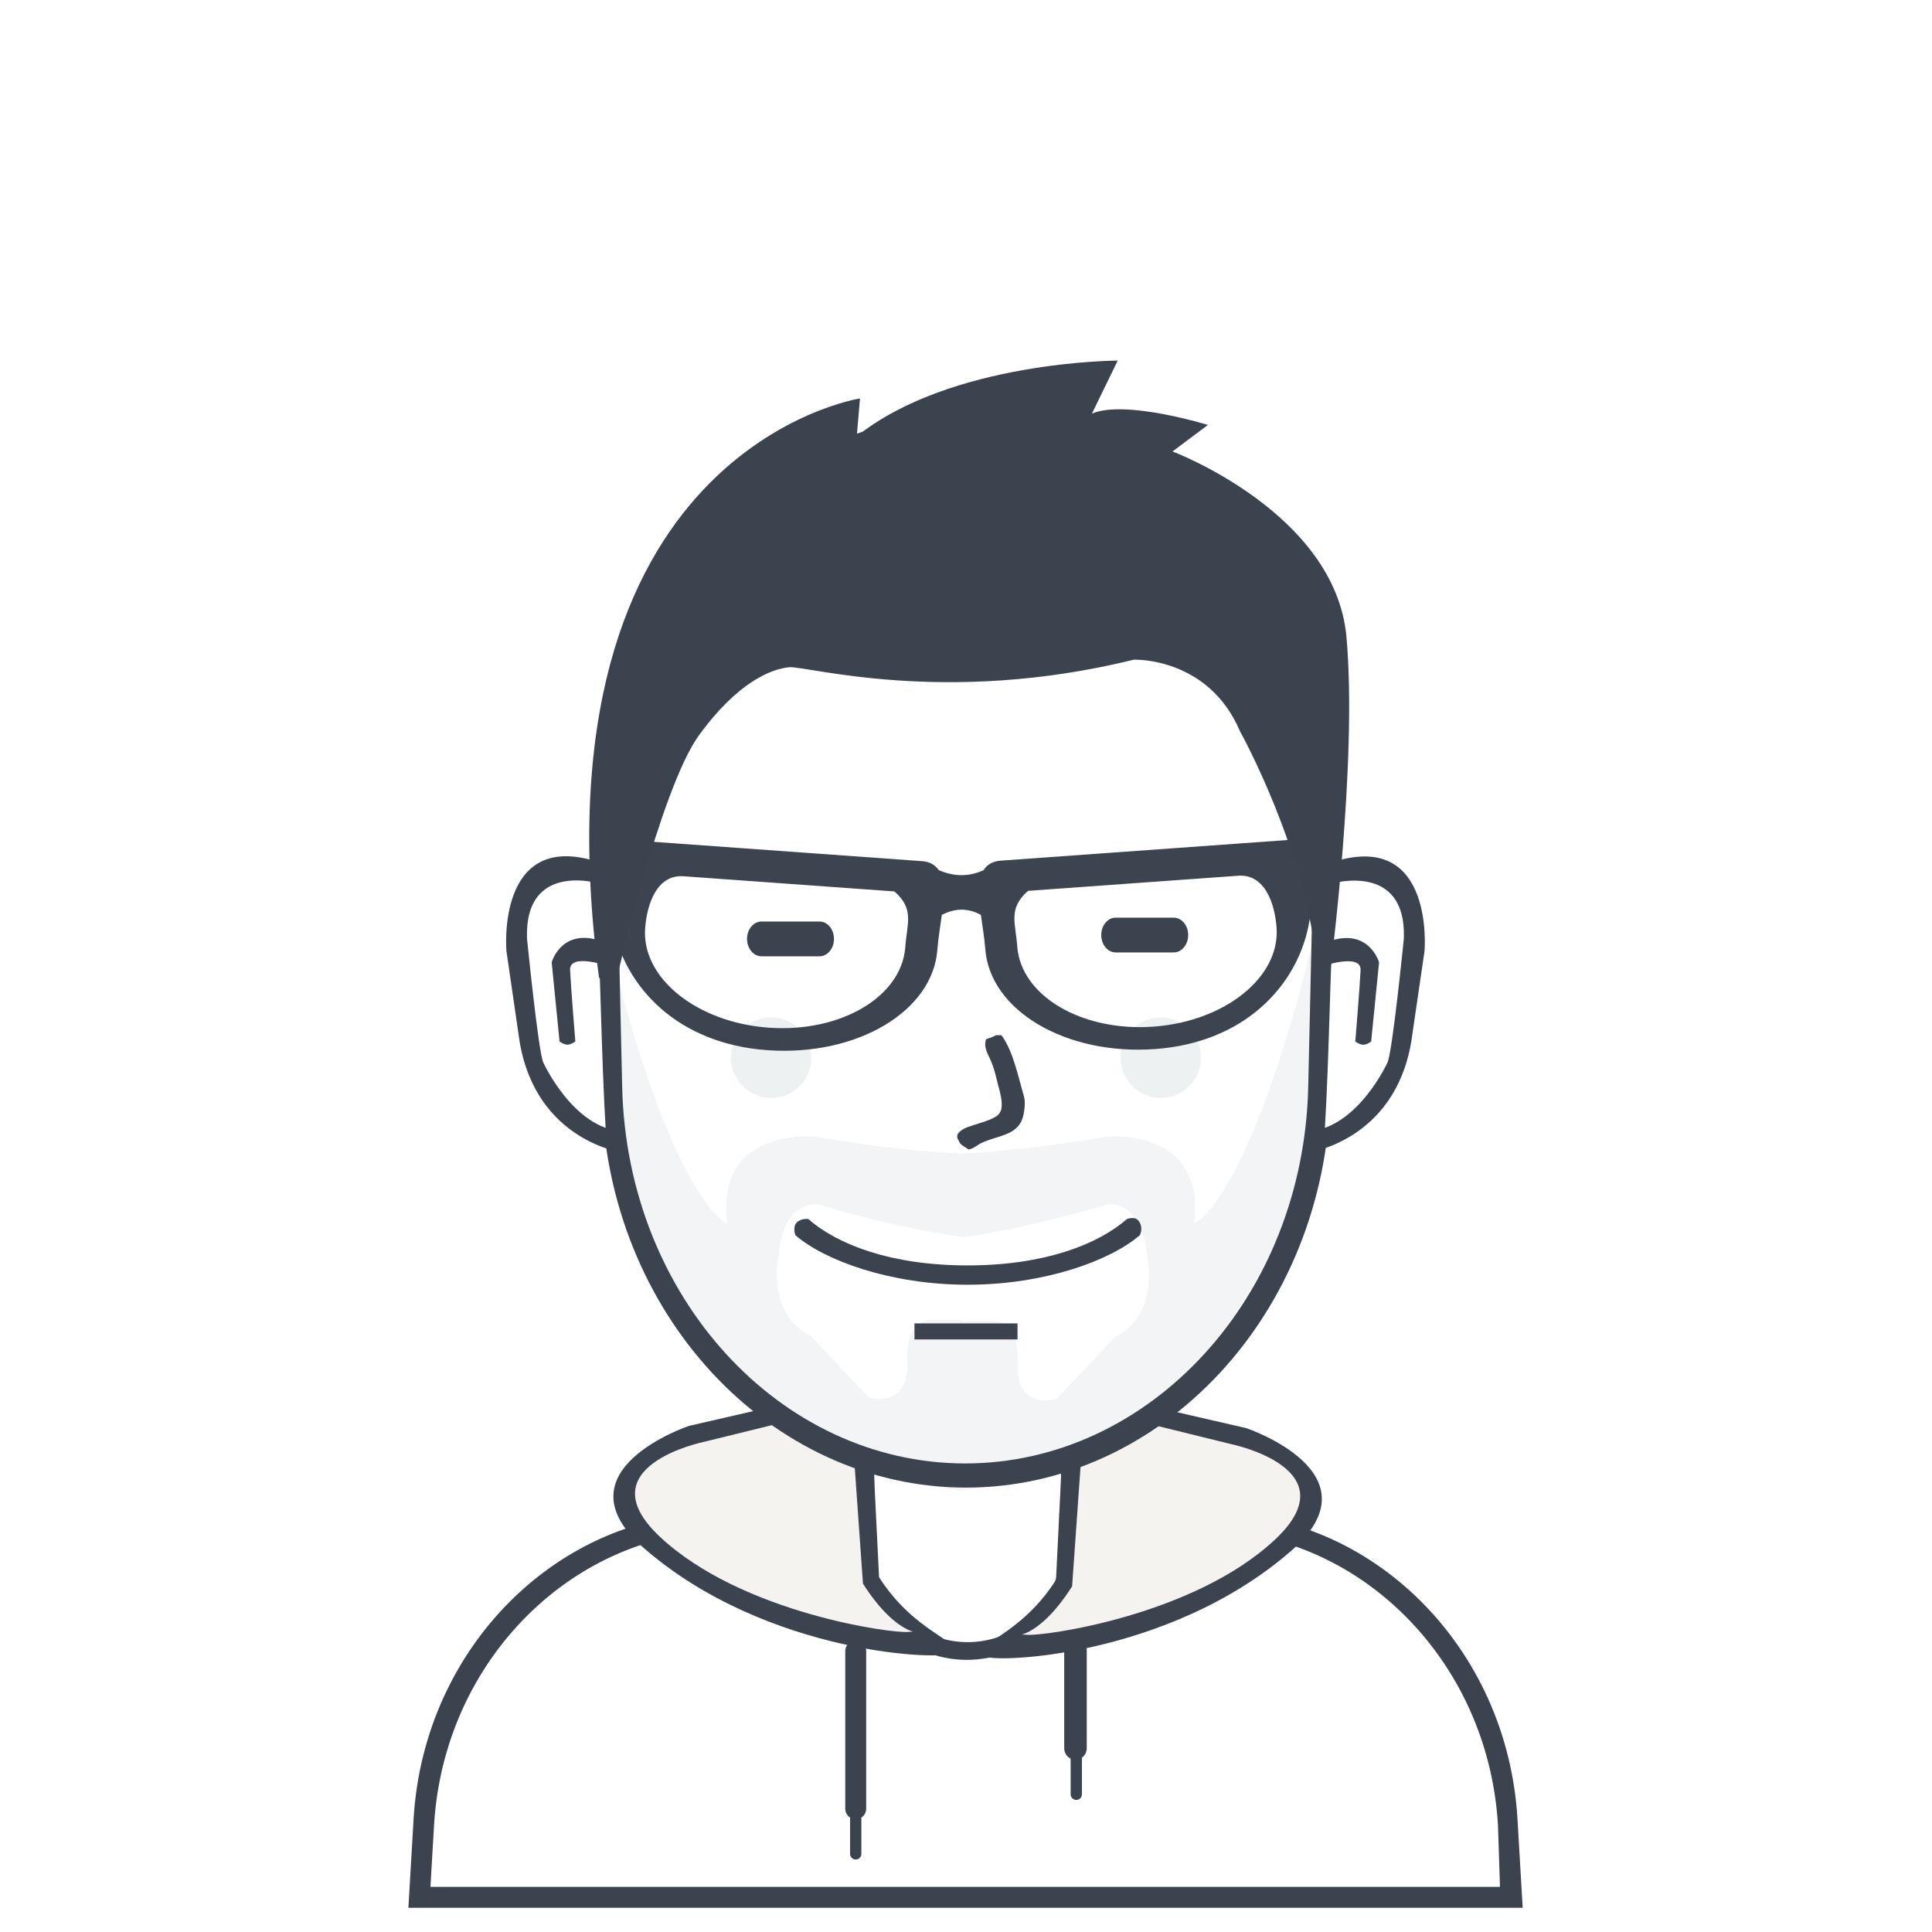
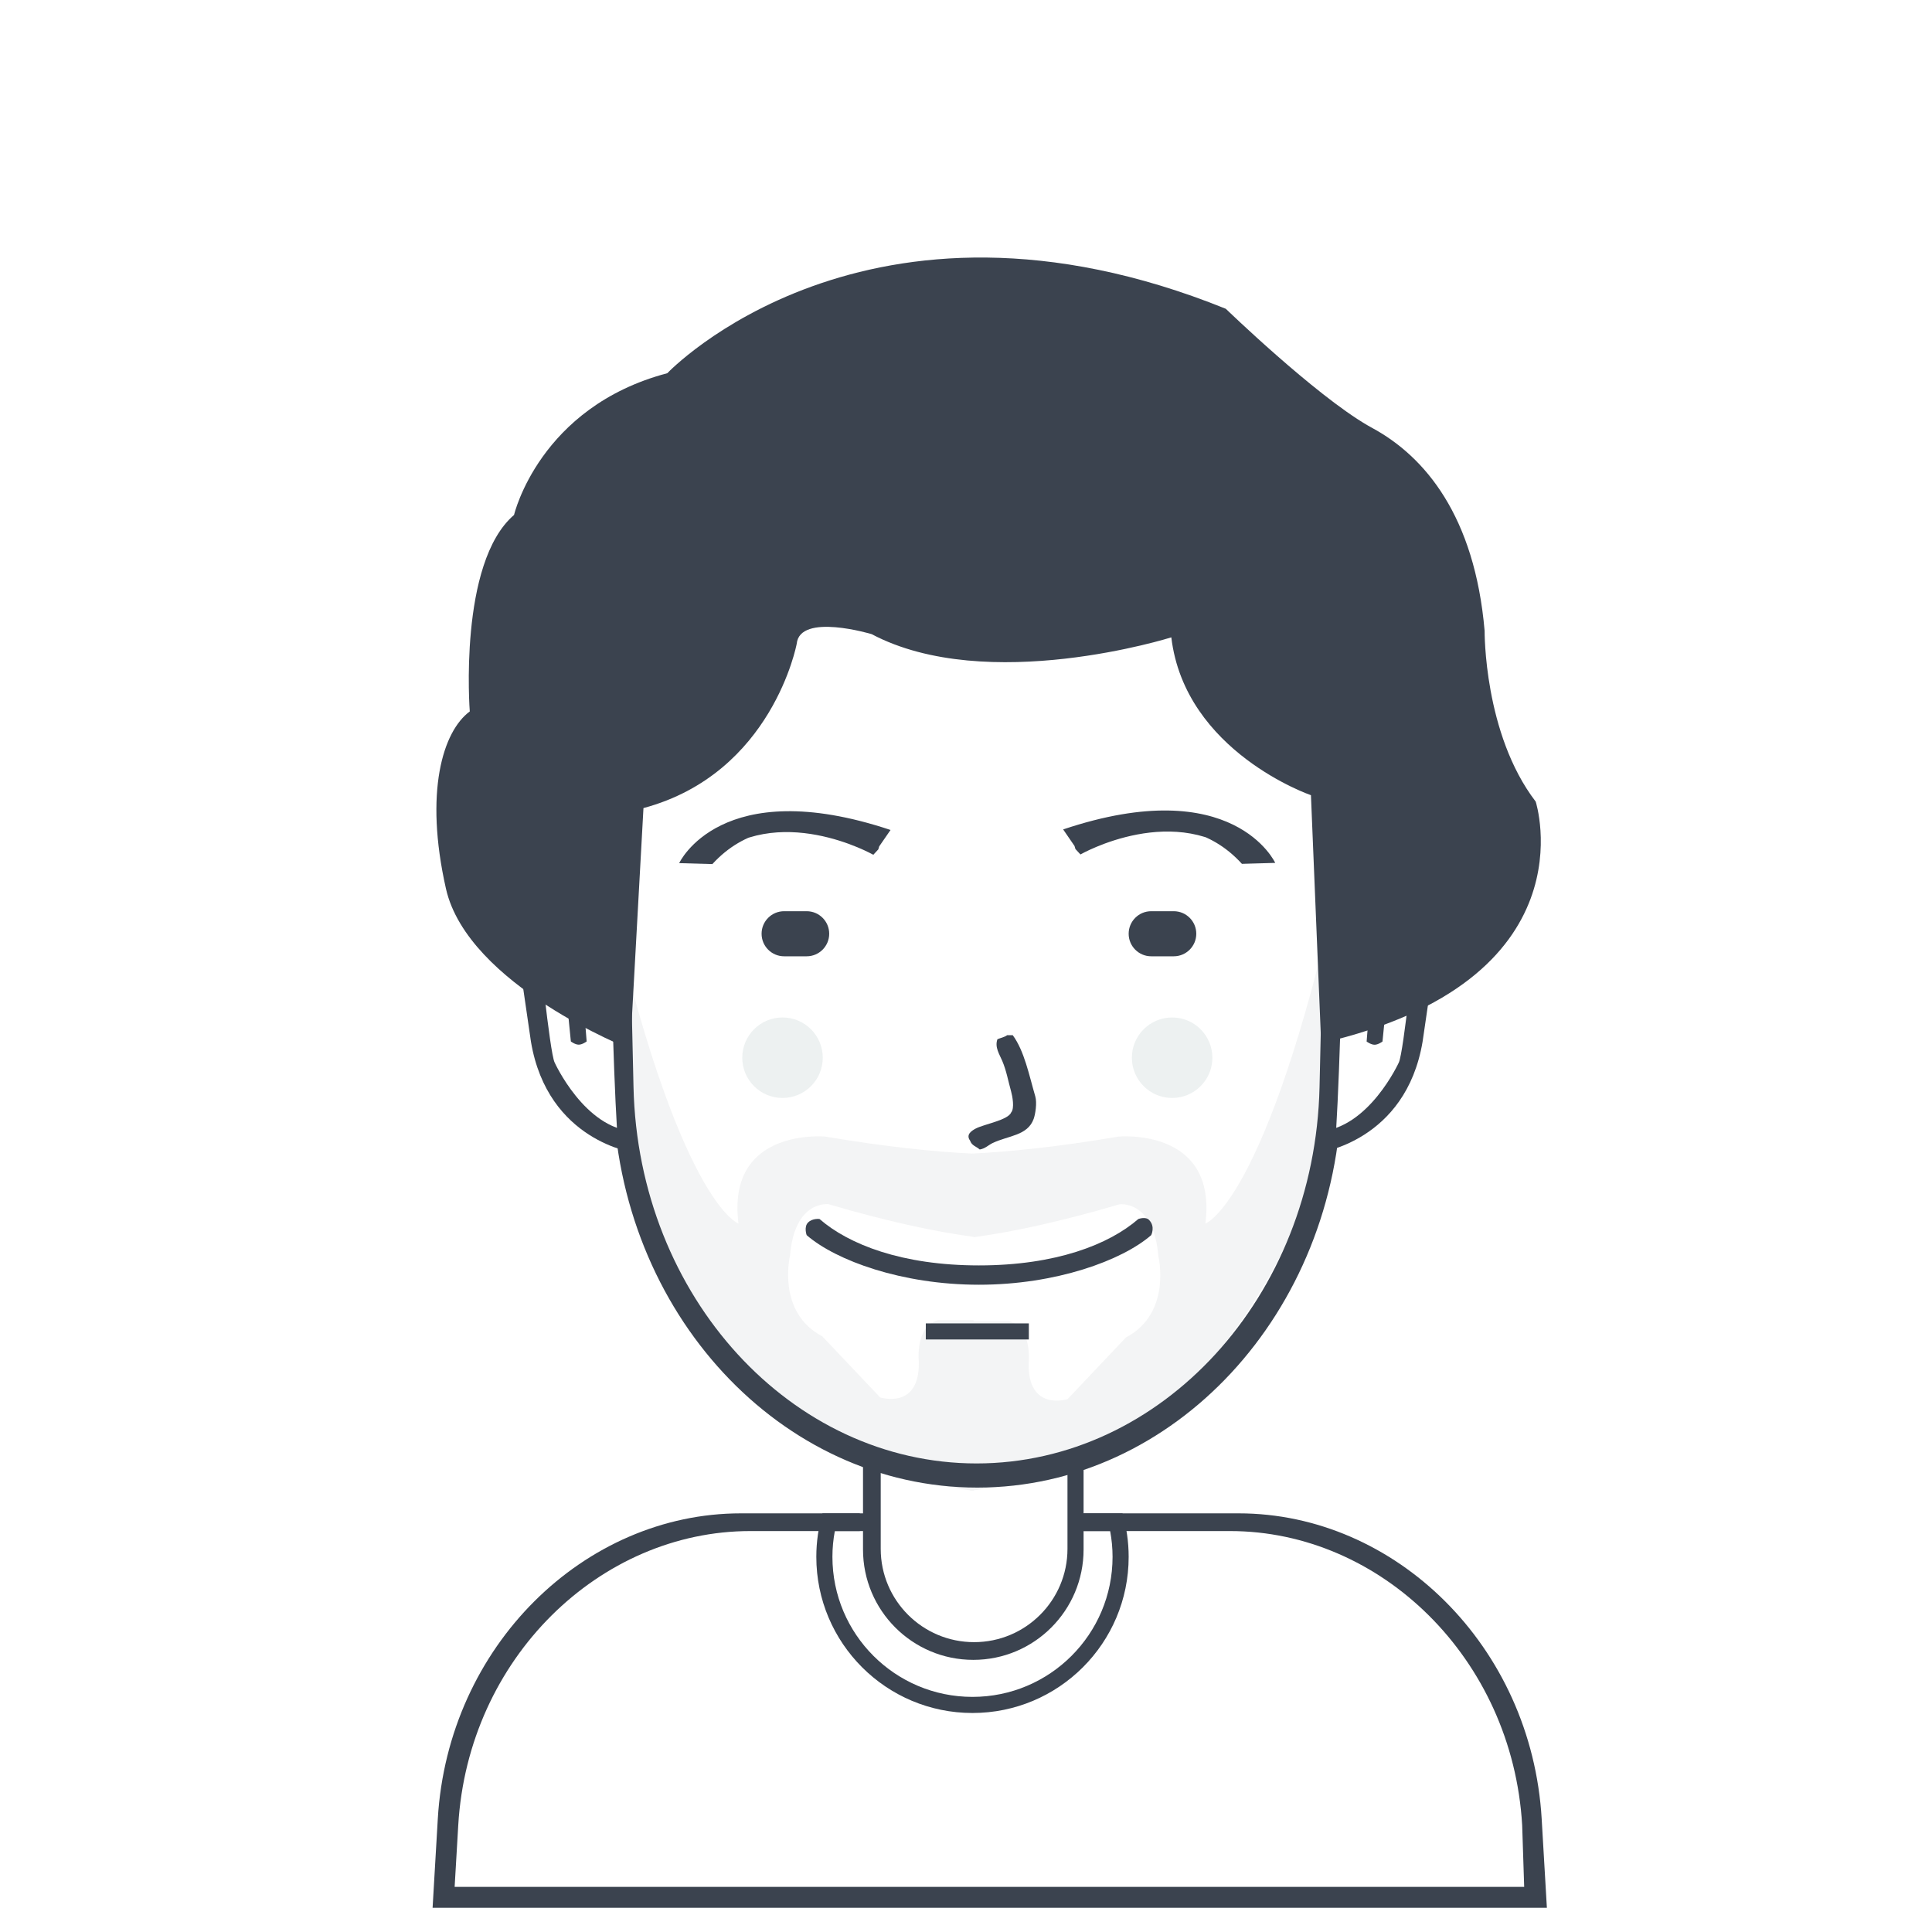
- <svg xmlns="http://www.w3.org/2000/svg" version="1.1" id="svg5401" height="512" width="512">
-   <defs id="defs5436" />
-   <path id="body-bg-flat" style="stroke: none; fill: rgb(255, 255, 255)" fill-rule="nonzero" d="M 111,504 C 111,504 100.698,413.689 189.44,403.613 C 189.44,403.613 227.413,403.613 227.413,403.613 C 227.413,403.613 227.413,386.12 227.413,386.12 C 227.413,386.12 254.125,397.593 281.173,387.4 C 281.173,387.4 282.027,403.613 282.027,403.613 C 282.027,403.613 326.4,403.613 326.4,403.613 C 326.4,403.613 403.673,411.328 399,504 C 399,504 111,504 111,504 Z" />
-   <path id="Rounded Rectangle 13 copy" style="stroke: none; fill: rgb(59, 67, 79)" fill-rule="nonzero" d="M 398.262,505.587 C 398.262,505.587 398.262,505.587 398.262,505.587 C 398.262,505.587 113.746,505.587 113.746,505.587 C 113.746,505.587 113.746,505.587 113.746,505.587 C 113.746,505.587 108.228,505.587 108.228,505.587 C 108.228,505.587 109.605,482.057 109.605,482.057 C 112.294,436.115 148.492,401.053 189.915,401.053 C 189.915,401.053 221.44,401.053 221.44,401.053 C 221.44,401.053 221.44,405.747 221.44,405.747 C 221.44,405.747 192.43,405.747 192.43,405.747 C 152.506,405.747 117.619,439.495 115.027,483.717 C 115.027,483.717 114.071,500.04 114.071,500.04 C 114.071,500.04 397.51,500.04 397.51,500.04 C 397.51,500.04 396.98,483.717 396.98,483.717 C 394.388,439.495 359.501,405.747 319.578,405.747 C 319.578,405.747 280.747,405.747 280.747,405.747 C 280.747,405.747 280.747,401.053 280.747,401.053 C 280.747,401.053 321.839,401.053 321.839,401.053 C 363.263,401.053 399.46,436.115 402.149,482.057 C 402.149,482.057 403.527,505.587 403.527,505.587 C 403.527,505.587 398.262,505.587 398.262,505.587 Z" />
-   <path id="neck copy 5" style="stroke: none; fill: rgb(59, 67, 79)" fill-rule="nonzero" d="M 231.68,384.146 C 231.68,384.146 231.68,410.461 231.68,410.461 C 231.68,424.117 242.759,435.187 256.427,435.187 C 270.094,435.187 281.173,424.117 281.173,410.461 C 281.173,410.461 281.173,384.689 281.173,384.689 C 282.609,384.252 284.032,383.777 285.44,383.264 C 285.44,383.264 285.44,410.64 285.44,410.64 C 285.44,426.789 272.355,439.88 256.213,439.88 C 240.072,439.88 226.987,426.789 226.987,410.64 C 226.987,410.64 226.987,382.454 226.987,382.454 C 228.533,383.065 230.098,383.627 231.68,384.146 Z" />
-   <path id="Rounded Rectangle 14" style="stroke: none; fill: rgb(59, 67, 79)" fill-rule="nonzero" d="M 226.773,434.76 C 228.305,434.76 229.547,436.002 229.547,437.533 C 229.547,437.533 229.547,479.347 229.547,479.347 C 229.547,480.878 228.305,482.12 226.773,482.12 C 225.242,482.12 224,480.878 224,479.347 C 224,479.347 224,437.533 224,437.533 C 224,436.002 225.242,434.76 226.773,434.76 Z" />
-   <path id="Rounded Rectangle 15" style="stroke: none; fill: rgb(59, 67, 79)" fill-rule="nonzero" d="M 285.013,434.333 C 286.663,434.333 288,435.671 288,437.32 C 288,437.32 288,463.347 288,463.347 C 288,464.996 286.663,466.333 285.013,466.333 C 283.364,466.333 282.027,464.996 282.027,463.347 C 282.027,463.347 282.027,437.32 282.027,437.32 C 282.027,435.671 283.364,434.333 285.013,434.333 Z" />
-   <path id="Rounded Rectangle 16" style="stroke: none; fill: rgb(59, 67, 79)" fill-rule="nonzero" d="M 226.773,479.133 C 227.598,479.133 228.267,479.802 228.267,480.627 C 228.267,480.627 228.267,491.293 228.267,491.293 C 228.267,492.118 227.598,492.787 226.773,492.787 C 225.949,492.787 225.28,492.118 225.28,491.293 C 225.28,491.293 225.28,480.627 225.28,480.627 C 225.28,479.802 225.949,479.133 226.773,479.133 Z" />
-   <path id="Rounded Rectangle 16 copy" style="stroke: none; fill: rgb(59, 67, 79)" fill-rule="nonzero" d="M 285.227,463.347 C 286.051,463.347 286.72,464.015 286.72,464.84 C 286.72,464.84 286.72,475.507 286.72,475.507 C 286.72,476.331 286.051,477 285.227,477 C 284.402,477 283.733,476.331 283.733,475.507 C 283.733,475.507 283.733,464.84 283.733,464.84 C 283.733,464.015 284.402,463.347 285.227,463.347 Z" />
-   <path id="Shape 1 copy" style="stroke: none; fill: rgb(245, 243, 239)" fill-rule="nonzero" d="M 210.766,373.646 C 210.766,373.646 183.742,379.851 183.742,379.851 C 183.742,379.851 150.649,387.347 172.666,409.651 C 194.682,431.954 251.307,435.893 251.307,435.893 C 251.307,435.893 236.335,428.802 229.973,418.827 C 229.973,418.827 227.84,382.987 227.84,382.987 C 227.84,382.987 210.766,373.646 210.766,373.646 Z" />
-   <path id="Shape 1 copy 2" style="stroke: none; fill: rgb(59, 67, 79)" fill-rule="evenodd" d="M 252.16,438.027 C 250.483,440.149 203.333,438.69 170.667,410.293 C 147.014,389.733 182.613,377.867 182.613,377.867 C 182.613,377.867 208.64,371.893 208.64,371.893 C 208.64,371.893 231.253,383.413 231.253,383.413 C 231.253,383.413 232.96,417.973 232.96,417.973 C 242.479,432.9 254.859,434.61 252.16,438.027 Z M 228.693,419.68 C 228.693,419.68 226.133,383.413 226.133,383.413 C 226.133,383.413 212.48,375.733 212.48,375.733 C 212.48,375.733 186.453,382.133 186.453,382.133 C 186.453,382.133 154.928,388.598 174.933,407.307 C 196.523,427.497 236.462,432.916 240.64,432.48 C 244.971,432.029 238.213,434.606 228.693,419.68 Z" />
-   <path id="Shape 1 copy 4" style="stroke: none; fill: rgb(245, 243, 239)" fill-rule="nonzero" d="M 302.059,374.651 C 302.059,374.651 329.099,380.875 329.099,380.875 C 329.099,380.875 362.212,388.394 340.182,410.764 C 318.152,433.134 261.494,437.085 261.494,437.085 C 261.494,437.085 276.474,429.973 282.84,419.967 C 282.84,419.967 284.975,384.02 284.975,384.02 C 284.975,384.02 302.059,374.651 302.059,374.651 Z" />
-   <path id="Shape 1 copy 6" style="stroke: none; fill: rgb(59, 67, 79)" fill-rule="evenodd" d="M 260.64,438.798 C 262.318,440.927 309.496,439.463 342.182,410.982 C 365.849,390.359 330.228,378.458 330.228,378.458 C 330.228,378.458 304.186,372.467 304.186,372.467 C 304.186,372.467 281.559,384.021 281.559,384.021 C 281.559,384.021 279.852,418.685 279.852,418.685 C 270.327,433.656 257.939,435.371 260.64,438.798 Z M 284.121,420.396 C 284.121,420.396 286.682,384.021 286.682,384.021 C 286.682,384.021 300.344,376.318 300.344,376.318 C 300.344,376.318 326.386,382.737 326.386,382.737 C 326.386,382.737 357.929,389.221 337.913,407.986 C 316.311,428.237 276.348,433.672 272.167,433.235 C 267.834,432.782 274.596,435.367 284.121,420.396 Z" />
-   <path id="2 copy 5" style="stroke: none; fill: rgb(255, 255, 255)" fill-rule="nonzero" d="M 256.215,116.467 C 309.293,116.467 351.187,166.068 349.825,225.665 C 349.825,225.665 348.377,289.006 348.377,289.006 C 347.094,345.152 305.845,389.533 256.215,389.533 C 206.584,389.533 165.336,345.152 164.052,289.006 C 164.052,289.006 162.605,225.665 162.605,225.665 C 161.242,166.068 203.137,116.467 256.215,116.467 Z" />
-   <path id="2 line" style="stroke: none; fill: rgb(59, 67, 79)" fill-rule="evenodd" d="M 354.089,223.701 C 354.089,223.701 352.572,289.616 352.572,289.616 C 351.228,348.043 308.006,394.227 256.001,394.227 C 203.996,394.227 160.775,348.043 159.43,289.616 C 159.43,289.616 157.913,223.701 157.913,223.701 C 156.486,161.683 200.384,110.067 256.001,110.067 C 311.618,110.067 355.517,161.683 354.089,223.701 Z M 255.788,116.893 C 203.436,116.893 162.114,166.107 163.458,225.238 C 163.458,225.238 164.886,288.085 164.886,288.085 C 166.152,343.793 206.836,387.827 255.788,387.827 C 304.741,387.827 345.425,343.793 346.691,288.085 C 346.691,288.085 348.119,225.238 348.119,225.238 C 349.462,166.107 308.141,116.893 255.788,116.893 Z" />
-   <path opacity="0.059" id="1 copy 4" style="stroke: none; fill: rgb(59, 67, 79)" fill-rule="evenodd" d="M 351.427,234.653 C 351.427,234.653 347.16,304.627 347.16,304.627 C 347.16,304.627 328.21,385.398 255,394.961 C 255,394.961 255,395.08 255,395.08 C 254.856,395.062 254.717,395.039 254.573,395.021 C 254.43,395.039 254.291,395.062 254.147,395.08 C 254.147,395.08 254.147,394.961 254.147,394.961 C 180.937,385.398 161.987,304.627 161.987,304.627 C 161.987,304.627 157.72,234.653 157.72,234.653 C 176.718,318.98 192.707,324.253 192.707,324.253 C 189.471,298.682 215.747,301.213 215.747,301.213 C 231.761,303.918 244.509,305.226 254.573,305.714 C 264.638,305.226 277.386,303.918 293.4,301.213 C 293.4,301.213 319.676,298.682 316.44,324.253 C 316.44,324.253 332.429,318.98 351.427,234.653 Z M 303.983,332.926 C 302.741,317.885 293.671,319.16 293.671,319.16 C 277.546,323.905 264.889,326.541 255,327.88 C 255,327.88 255,327.782 255,327.782 C 245.181,326.453 232.612,323.839 216.6,319.133 C 216.6,319.133 207.593,317.868 206.36,332.787 C 206.36,332.787 202.743,347.733 214.893,354.12 C 214.893,354.12 230.253,370.333 230.253,370.333 C 230.253,370.333 240.75,373.66 240.493,360.947 C 240.493,360.947 239.425,351.465 245.613,349.853 C 245.613,349.853 255,349.853 255,349.853 C 255,349.853 255,350.134 255,350.134 C 255,350.134 264.453,350.134 264.453,350.134 C 270.685,351.759 269.609,361.319 269.609,361.319 C 269.351,374.138 279.921,370.783 279.921,370.783 C 279.921,370.783 295.39,354.436 295.39,354.436 C 307.625,347.997 303.983,332.926 303.983,332.926 Z" />
-   <path id="usta" style="stroke: none; fill: rgb(59, 67, 79)" fill-rule="nonzero" d="M 302.08,327.326 C 294.325,334.06 276.808,340.467 256.427,340.467 C 236.045,340.467 218.529,334.06 210.773,327.326 C 210.773,327.326 209.98,325.143 211.144,323.978 C 212.33,322.793 214.187,323.051 214.187,323.051 C 221.934,329.789 236.038,335.347 256.427,335.347 C 276.816,335.347 290.92,329.789 298.667,323.051 C 298.667,323.051 300.562,322.347 301.482,323.267 C 303.255,325.04 302.08,327.326 302.08,327.326 Z" />
-   <path id="-" style="stroke: none; fill: rgb(59, 67, 79)" fill-rule="nonzero" d="M 242.347,350.707 C 242.347,350.707 269.653,350.707 269.653,350.707 C 269.653,350.707 269.653,354.973 269.653,354.973 C 269.653,354.973 242.347,354.973 242.347,354.973 C 242.347,354.973 242.347,350.707 242.347,350.707 Z" />
-   <path id="Shape 11 copy" style="stroke: none; fill: rgb(255, 255, 255)" fill-rule="nonzero" d="M 157.807,233.313 C 157.795,233.314 156.76,232.487 154.804,231.871 C 153.826,231.564 152.611,231.311 151.226,231.248 C 150.88,231.233 150.524,231.229 150.16,231.24 C 149.796,231.25 149.423,231.274 149.045,231.315 C 148.287,231.396 147.505,231.541 146.718,231.767 C 143.567,232.673 140.353,234.875 138.465,239.419 C 137.517,241.691 136.892,244.55 136.727,248.126 C 136.685,249.02 136.673,249.959 136.691,250.945 C 136.709,251.931 136.758,252.963 136.84,254.045 C 137.003,256.209 137.298,258.568 137.738,261.14 C 137.728,261.137 137.328,268.91 140.106,277.841 C 142.719,286.573 148.992,297.299 160.573,300.364 C 159.241,278.185 159.2,255.59 157.807,233.313 C 157.807,233.313 157.807,233.313 157.807,233.313 Z" />
-   <path id="Shape 3" style="stroke: none; fill: rgb(59, 67, 79)" fill-rule="nonzero" d="M 159.128,234.207 C 159.128,234.207 138.951,227.956 139.662,248.698 C 139.662,248.698 142.665,278.775 143.97,281.547 C 143.97,281.547 151.894,299.059 164.971,299.835 C 177.752,300.594 164.971,299.835 164.971,299.835 C 164.971,299.835 165.13,305.48 165.13,305.48 C 165.13,305.48 142.145,302.533 137.706,276.045 C 137.706,276.045 134.202,251.983 134.202,251.983 C 134.202,251.983 131.481,220.138 157.871,228.235 C 183.58,236.123 157.871,228.235 157.871,228.235 C 157.871,228.235 159.128,234.207 159.128,234.207 " />
-   <path id="Shape 4" style="stroke: none; fill: rgb(59, 67, 79)" fill-rule="nonzero" d="M 152.468,275.995 C 152.468,275.995 151.339,276.848 150.369,276.848 C 149.399,276.848 148.284,275.995 148.284,275.995 C 148.284,275.995 146.202,255.012 146.202,255.012 C 146.202,255.012 149.074,244.679 161.265,250.139 C 161.265,250.139 161.554,256.139 161.554,256.139 C 161.554,256.139 150.858,252.346 151.079,257.069 C 151.292,261.616 152.468,275.995 152.468,275.995 Z" />
-   <path id="Shape 11 copy_1" style="stroke: none; fill: rgb(255, 255, 255)" fill-rule="nonzero" d="M 353.813,233.362 C 353.825,233.363 354.866,232.536 356.83,231.921 C 357.812,231.614 359.032,231.361 360.423,231.299 C 360.771,231.283 361.128,231.28 361.494,231.29 C 361.86,231.3 362.234,231.325 362.614,231.365 C 363.375,231.446 364.16,231.591 364.951,231.817 C 368.116,232.722 371.344,234.923 373.241,239.464 C 374.192,241.735 374.82,244.591 374.986,248.165 C 375.028,249.058 375.041,249.997 375.022,250.982 C 375.004,251.967 374.955,252.999 374.873,254.08 C 374.709,256.242 374.412,258.6 373.971,261.17 C 373.98,261.167 374.383,268.935 371.592,277.86 C 368.968,286.586 362.668,297.305 351.035,300.368 C 352.373,278.204 352.415,255.624 353.813,233.362 C 353.813,233.362 353.813,233.362 353.813,233.362 Z" />
-   <path id="Shape 3_1" style="stroke: none; fill: rgb(59, 67, 79)" fill-rule="nonzero" d="M 352.483,234.256 C 352.483,234.256 372.747,228.008 372.034,248.737 C 372.034,248.737 369.017,278.793 367.707,281.564 C 367.707,281.564 359.748,299.064 346.614,299.839 C 333.777,300.597 346.614,299.839 346.614,299.839 C 346.614,299.839 346.455,305.48 346.455,305.48 C 346.455,305.48 369.54,302.535 373.999,276.065 C 373.999,276.065 377.518,252.019 377.518,252.019 C 377.518,252.019 380.25,220.196 353.745,228.287 C 327.923,236.17 353.745,228.287 353.745,228.287 C 353.745,228.287 352.483,234.256 352.483,234.256 " />
-   <path id="Shape 4_1" style="stroke: none; fill: rgb(59, 67, 79)" fill-rule="nonzero" d="M 359.171,276.015 C 359.171,276.015 360.305,276.868 361.28,276.868 C 362.254,276.868 363.374,276.015 363.374,276.015 C 363.374,276.015 365.466,255.046 365.466,255.046 C 365.466,255.046 362.58,244.72 350.336,250.177 C 350.336,250.177 350.046,256.173 350.046,256.173 C 350.046,256.173 360.789,252.382 360.567,257.102 C 360.353,261.646 359.171,276.015 359.171,276.015 Z" />
-   <path display="none" id="Rectangle 12" style="stroke: none; fill: rgb(233, 239, 239)" fill-rule="nonzero" d="M 261.973,257.693 C 261.973,257.693 265.387,257.693 265.387,257.693 C 265.387,257.693 265.387,294.387 265.387,294.387 C 265.387,294.387 261.973,294.387 261.973,294.387 C 261.973,294.387 261.973,257.693 261.973,257.693 Z" />
-   <path display="none" id="Shape 5" style="stroke: none; fill: rgb(59, 67, 79)" fill-rule="nonzero" d="M 264.811,275.955 C 264.811,275.955 262.522,276.486 262.522,276.486 C 264.06,280.801 268.272,290.182 266.943,294.717 C 265.6,299.303 258.865,298.41 255.181,301.221 C 255.181,301.221 256.871,302.974 256.871,302.974 C 260.874,299.915 267.85,300.473 269.311,295.486 C 270.768,290.513 266.518,280.681 264.811,275.955 Z" />
-   <path id="new_vector_shape_done" style="stroke: none; fill: rgb(59, 67, 79)" fill-rule="evenodd" d="M 263.893,274.333 C 264.391,274.333 264.889,274.333 265.387,274.333 C 268.474,278.526 269.73,284.97 271.36,290.547 C 271.865,292.275 271.375,295.298 270.933,296.52 C 269.316,300.996 264.236,300.915 260.053,302.92 C 258.93,303.458 258.095,304.388 256.64,304.627 C 255.692,303.791 254.547,303.627 254.08,302.28 C 252.928,300.693 254.413,299.702 255.573,299.08 C 257.68,297.95 264.181,296.837 264.96,294.813 C 265.923,293.718 265.283,290.423 264.96,289.267 C 264.133,286.305 263.737,283.832 262.613,281.16 C 261.867,279.385 260.557,277.514 261.333,275.4 C 261.977,275.124 263.367,274.81 263.893,274.333 Z" />
-   <path id="Rounded Rectangle 9" style="stroke: none; fill: rgb(59, 67, 79)" fill-rule="nonzero" d="M 201.813,244.211 C 201.813,244.211 217.173,244.211 217.173,244.211 C 219.294,244.211 221.013,246.274 221.013,248.819 C 221.013,251.364 219.294,253.427 217.173,253.427 C 217.173,253.427 201.813,253.427 201.813,253.427 C 199.693,253.427 197.973,251.364 197.973,248.819 C 197.973,246.274 199.693,244.211 201.813,244.211 Z" />
-   <path id="Rounded Rectangle 9 copy" style="stroke: none; fill: rgb(59, 67, 79)" fill-rule="nonzero" d="M 295.68,243.187 C 295.68,243.187 311.04,243.187 311.04,243.187 C 313.161,243.187 314.88,245.25 314.88,247.795 C 314.88,250.34 313.161,252.403 311.04,252.403 C 311.04,252.403 295.68,252.403 295.68,252.403 C 293.559,252.403 291.84,250.34 291.84,247.795 C 291.84,245.25 293.559,243.187 295.68,243.187 Z" />
-   <path id="Ellipse 3" style="stroke: none; fill: rgb(237, 241, 241)" fill-rule="nonzero" d="M 307.627,269.64 C 313.518,269.64 318.293,274.416 318.293,280.307 C 318.293,286.198 313.518,290.973 307.627,290.973 C 301.736,290.973 296.96,286.198 296.96,280.307 C 296.96,274.416 301.736,269.64 307.627,269.64 Z" />
-   <path id="Ellipse 3 copy" style="stroke: none; fill: rgb(237, 241, 241)" fill-rule="nonzero" d="M 204.373,269.64 C 210.264,269.64 215.04,274.416 215.04,280.307 C 215.04,286.198 210.264,290.973 204.373,290.973 C 198.482,290.973 193.707,286.198 193.707,280.307 C 193.707,274.416 198.482,269.64 204.373,269.64 Z" />
-   <path id="glasses" style="stroke: none; fill: rgb(59, 68, 79)" fill-rule="evenodd" d="M 348.94,228.88 C 348.363,233.81 347.856,239.842 346.79,245.236 C 343.602,261.364 329.743,276.307 306.08,278.01 C 282.416,279.713 262.276,267.8 261.096,251.402 C 260.895,248.621 260.36,245.501 259.949,242.468 C 256.6,240.611 253.149,240.607 249.595,242.455 C 249.179,245.557 248.624,248.759 248.419,251.606 C 247.235,268.059 227.032,280.011 203.293,278.303 C 179.555,276.594 165.652,261.602 162.455,245.42 C 161.385,240.009 160.877,233.956 160.298,229.01 C 160.298,229.01 156.809,228.759 156.809,228.759 C 156.809,228.759 157.299,221.949 157.299,221.949 C 157.299,221.949 158.151,222.011 158.151,222.011 C 158.151,222.011 179.739,223.564 179.739,223.564 C 179.739,223.564 197.962,224.876 197.962,224.876 C 197.962,224.876 216.219,226.189 216.219,226.189 C 216.219,226.189 244.656,228.236 244.656,228.236 C 246.617,228.484 247.921,229.325 248.761,230.581 C 252.845,232.368 256.811,232.375 260.66,230.602 C 261.492,229.265 262.813,228.366 264.847,228.108 C 264.847,228.108 293.194,226.069 293.194,226.069 C 293.194,226.069 311.394,224.759 311.394,224.759 C 311.394,224.759 329.56,223.452 329.56,223.452 C 329.56,223.452 351.08,221.904 351.08,221.904 C 351.08,221.904 351.929,221.843 351.929,221.843 C 351.929,221.843 352.417,228.629 352.417,228.629 C 352.417,228.629 348.94,228.88 348.94,228.88 Z M 237.02,236.237 C 237.02,236.237 181.288,232.227 181.288,232.227 C 173.999,231.598 171.415,239.79 170.966,246.033 C 170.019,259.194 184.684,270.975 203.722,272.345 C 222.76,273.715 238.961,264.156 239.908,250.994 C 240.357,244.751 242.396,240.895 237.02,236.237 Z M 338.305,245.846 C 337.857,239.624 335.282,231.46 328.015,232.086 C 328.015,232.086 272.459,236.083 272.459,236.083 C 267.1,240.726 269.132,244.569 269.58,250.791 C 270.524,263.91 286.674,273.437 305.652,272.072 C 324.63,270.706 339.249,258.965 338.305,245.846 Z" />
-   <path id="Shape 7" style="stroke: none; fill: rgb(59, 67, 79)" fill-rule="nonzero" d="M 163.017,261.107 C 163.017,261.107 174.887,209.111 185.215,194.888 C 195.544,180.665 204.482,177.263 209.121,176.828 C 213.761,176.393 250.293,187.193 300.476,174.822 C 300.476,174.822 320.264,174.032 328.651,193.885 C 328.651,193.885 346.336,225.522 349.142,257.093 C 349.142,257.093 352.557,257.093 352.557,257.093 C 352.557,257.093 359.795,201.751 356.826,168.802 C 353.858,135.853 310.722,119.64 310.722,119.64 C 310.722,119.64 320.113,112.616 320.113,112.616 C 320.113,112.616 298.187,105.838 289.377,109.606 C 289.377,109.606 296.207,95.56 296.207,95.56 C 296.207,95.56 251.957,95.648 227.051,115.626 C 227.051,115.626 227.905,105.593 227.905,105.593 C 227.905,105.593 140.115,119.056 158.748,259.1 C 158.748,259.1 163.017,261.107 163.017,261.107 Z" />
+ <svg xmlns="http://www.w3.org/2000/svg" version="1.1" id="svg5448" height="512" width="512">
+   <defs id="defs5475" />
+   <path id="body-bg-flat copy" style="stroke: none; fill: rgb(255, 255, 255)" fill-rule="nonzero" d="M 117.36,502 C 117.36,502 110.745,412.012 195.44,403.613 C 195.44,403.613 233.413,403.613 233.413,403.613 C 233.413,403.613 233.413,386.12 233.413,386.12 C 233.413,386.12 260.125,397.593 287.173,387.4 C 287.173,387.4 288.027,403.613 288.027,403.613 C 288.027,403.613 332.4,403.613 332.4,403.613 C 332.4,403.613 408.385,406.598 404.933,502.853 C 404.933,502.853 117.36,502 117.36,502 Z" />
+   <path id="Rounded Rectangle 13" style="stroke: none; fill: rgb(59, 67, 79)" fill-rule="nonzero" d="M 404.675,505.587 C 404.675,505.587 404.675,505.587 404.675,505.587 C 404.675,505.587 120.159,505.587 120.159,505.587 C 120.159,505.587 120.159,505.587 120.159,505.587 C 120.159,505.587 114.641,505.587 114.641,505.587 C 114.641,505.587 116.018,482.057 116.018,482.057 C 118.708,436.115 154.905,401.053 196.328,401.053 C 196.328,401.053 227.853,401.053 227.853,401.053 C 227.853,401.053 227.853,405.747 227.853,405.747 C 227.853,405.747 198.843,405.747 198.843,405.747 C 158.92,405.747 124.033,439.495 121.441,483.717 C 121.441,483.717 120.484,500.04 120.484,500.04 C 120.484,500.04 403.923,500.04 403.923,500.04 C 403.923,500.04 403.393,483.717 403.393,483.717 C 400.801,439.495 365.914,405.747 325.991,405.747 C 325.991,405.747 287.16,405.747 287.16,405.747 C 287.16,405.747 287.16,401.053 287.16,401.053 C 287.16,401.053 328.253,401.053 328.253,401.053 C 369.676,401.053 405.873,436.115 408.563,482.057 C 408.563,482.057 409.94,505.587 409.94,505.587 C 409.94,505.587 404.675,505.587 404.675,505.587 Z" />
+   <path id="Ellipse 4" style="stroke: none; fill: rgb(59, 67, 79)" fill-rule="nonzero" d="M 257.72,453.96 C 234.863,453.96 216.333,435.431 216.333,412.573 C 216.333,408.574 216.912,404.712 217.97,401.053 C 217.97,401.053 218.04,401.053 218.04,401.053 C 218.04,401.053 222.432,401.053 222.432,401.053 C 222.432,401.053 229.987,401.053 229.987,401.053 C 229.987,401.053 229.987,405.747 229.987,405.747 C 229.987,405.747 221.239,405.747 221.239,405.747 C 220.824,407.96 220.6,410.24 220.6,412.573 C 220.6,433.074 237.219,449.693 257.72,449.693 C 278.221,449.693 294.84,433.074 294.84,412.573 C 294.84,410.24 294.616,407.96 294.201,405.747 C 294.201,405.747 285.453,405.747 285.453,405.747 C 285.453,405.747 285.453,401.053 285.453,401.053 C 285.453,401.053 293.008,401.053 293.008,401.053 C 293.008,401.053 297.4,401.053 297.4,401.053 C 297.4,401.053 297.47,401.053 297.47,401.053 C 298.528,404.712 299.107,408.574 299.107,412.573 C 299.107,435.431 280.577,453.96 257.72,453.96 Z" />
+   <path id="neck" style="stroke: none; fill: rgb(59, 67, 79)" fill-rule="nonzero" d="M 233.4,384.146 C 233.4,384.146 233.4,410.461 233.4,410.461 C 233.4,424.117 244.479,435.187 258.147,435.187 C 271.814,435.187 282.893,424.117 282.893,410.461 C 282.893,410.461 282.893,384.689 282.893,384.689 C 284.329,384.252 285.752,383.777 287.16,383.264 C 287.16,383.264 287.16,410.64 287.16,410.64 C 287.16,426.789 274.075,439.88 257.933,439.88 C 241.792,439.88 228.707,426.789 228.707,410.64 C 228.707,410.64 228.707,382.454 228.707,382.454 C 230.253,383.065 231.818,383.627 233.4,384.146 Z" />
+   <path id="2 copy 5" style="stroke: none; fill: rgb(255, 255, 255)" fill-rule="nonzero" d="M 259.215,116.467 C 312.293,116.467 354.187,166.068 352.825,225.665 C 352.825,225.665 351.377,289.006 351.377,289.006 C 350.094,345.152 308.845,389.533 259.215,389.533 C 209.584,389.533 168.336,345.152 167.052,289.006 C 167.052,289.006 165.605,225.665 165.605,225.665 C 164.242,166.068 206.137,116.467 259.215,116.467 Z" />
+   <path id="2 line" style="stroke: none; fill: rgb(59, 67, 79)" fill-rule="evenodd" d="M 357.089,223.701 C 357.089,223.701 355.572,289.616 355.572,289.616 C 354.228,348.043 311.006,394.227 259.001,394.227 C 206.996,394.227 163.775,348.043 162.43,289.616 C 162.43,289.616 160.913,223.701 160.913,223.701 C 159.486,161.683 203.384,110.067 259.001,110.067 C 314.618,110.067 358.517,161.683 357.089,223.701 Z M 258.788,116.893 C 206.436,116.893 165.114,166.107 166.458,225.238 C 166.458,225.238 167.886,288.085 167.886,288.085 C 169.152,343.793 209.836,387.827 258.788,387.827 C 307.741,387.827 348.425,343.793 349.691,288.085 C 349.691,288.085 351.119,225.238 351.119,225.238 C 352.462,166.107 311.141,116.893 258.788,116.893 Z" />
+   <path opacity="0.059" id="1 copy 4" style="stroke: none; fill: rgb(59, 67, 79)" fill-rule="evenodd" d="M 354.427,234.653 C 354.427,234.653 350.16,304.627 350.16,304.627 C 350.16,304.627 331.21,385.398 258,394.961 C 258,394.961 258,395.08 258,395.08 C 257.856,395.062 257.717,395.039 257.573,395.021 C 257.43,395.039 257.291,395.062 257.147,395.08 C 257.147,395.08 257.147,394.961 257.147,394.961 C 183.937,385.398 164.987,304.627 164.987,304.627 C 164.987,304.627 160.72,234.653 160.72,234.653 C 179.718,318.98 195.707,324.253 195.707,324.253 C 192.471,298.682 218.747,301.213 218.747,301.213 C 234.761,303.918 247.509,305.226 257.573,305.714 C 267.638,305.226 280.386,303.918 296.4,301.213 C 296.4,301.213 322.676,298.682 319.44,324.253 C 319.44,324.253 335.429,318.98 354.427,234.653 Z M 306.983,332.926 C 305.741,317.885 296.671,319.16 296.671,319.16 C 280.546,323.905 267.889,326.541 258,327.88 C 258,327.88 258,327.782 258,327.782 C 248.181,326.453 235.612,323.839 219.6,319.133 C 219.6,319.133 210.593,317.868 209.36,332.787 C 209.36,332.787 205.743,347.733 217.893,354.12 C 217.893,354.12 233.253,370.333 233.253,370.333 C 233.253,370.333 243.75,373.66 243.493,360.947 C 243.493,360.947 242.425,351.465 248.613,349.853 C 248.613,349.853 258,349.853 258,349.853 C 258,349.853 258,350.134 258,350.134 C 258,350.134 267.453,350.134 267.453,350.134 C 273.685,351.759 272.609,361.319 272.609,361.319 C 272.351,374.138 282.921,370.783 282.921,370.783 C 282.921,370.783 298.39,354.436 298.39,354.436 C 310.625,347.997 306.983,332.926 306.983,332.926 Z" />
+   <path id="usta" style="stroke: none; fill: rgb(59, 67, 79)" fill-rule="nonzero" d="M 305.08,327.326 C 297.325,334.06 279.808,340.467 259.427,340.467 C 239.045,340.467 221.529,334.06 213.773,327.326 C 213.773,327.326 212.98,325.143 214.144,323.978 C 215.33,322.793 217.187,323.051 217.187,323.051 C 224.934,329.789 239.038,335.347 259.427,335.347 C 279.816,335.347 293.92,329.789 301.667,323.051 C 301.667,323.051 303.562,322.347 304.482,323.267 C 306.255,325.04 305.08,327.326 305.08,327.326 Z" />
+   <path id="-" style="stroke: none; fill: rgb(59, 67, 79)" fill-rule="nonzero" d="M 245.347,350.707 C 245.347,350.707 272.653,350.707 272.653,350.707 C 272.653,350.707 272.653,354.973 272.653,354.973 C 272.653,354.973 245.347,354.973 245.347,354.973 C 245.347,354.973 245.347,350.707 245.347,350.707 Z" />
+   <path id="Shape 11 copy" style="stroke: none; fill: rgb(255, 255, 255)" fill-rule="nonzero" d="M 160.807,233.313 C 160.795,233.314 159.76,232.487 157.804,231.871 C 156.826,231.564 155.611,231.311 154.226,231.248 C 153.88,231.233 153.524,231.229 153.16,231.24 C 152.796,231.25 152.423,231.274 152.045,231.315 C 151.287,231.396 150.505,231.541 149.718,231.767 C 146.567,232.673 143.353,234.875 141.465,239.419 C 140.517,241.691 139.892,244.55 139.727,248.126 C 139.685,249.02 139.673,249.959 139.691,250.945 C 139.709,251.931 139.758,252.963 139.84,254.045 C 140.003,256.209 140.298,258.568 140.738,261.14 C 140.728,261.137 140.328,268.91 143.106,277.841 C 145.719,286.573 151.992,297.299 163.573,300.364 C 162.241,278.185 162.2,255.59 160.807,233.313 C 160.807,233.313 160.807,233.313 160.807,233.313 Z" />
+   <path id="Shape 3" style="stroke: none; fill: rgb(59, 67, 79)" fill-rule="nonzero" d="M 162.128,234.207 C 162.128,234.207 141.951,227.956 142.662,248.698 C 142.662,248.698 145.665,278.775 146.97,281.547 C 146.97,281.547 154.894,299.059 167.971,299.835 C 180.752,300.594 167.971,299.835 167.971,299.835 C 167.971,299.835 168.13,305.48 168.13,305.48 C 168.13,305.48 145.145,302.533 140.706,276.045 C 140.706,276.045 137.202,251.983 137.202,251.983 C 137.202,251.983 134.481,220.138 160.871,228.235 C 186.58,236.123 160.871,228.235 160.871,228.235 C 160.871,228.235 162.128,234.207 162.128,234.207 " />
+   <path id="Shape 4" style="stroke: none; fill: rgb(59, 67, 79)" fill-rule="nonzero" d="M 155.468,275.995 C 155.468,275.995 154.339,276.848 153.369,276.848 C 152.399,276.848 151.284,275.995 151.284,275.995 C 151.284,275.995 149.202,255.012 149.202,255.012 C 149.202,255.012 152.074,244.679 164.265,250.139 C 164.265,250.139 164.554,256.139 164.554,256.139 C 164.554,256.139 153.858,252.346 154.079,257.069 C 154.292,261.616 155.468,275.995 155.468,275.995 Z" />
+   <path id="Shape 11 copy_1" style="stroke: none; fill: rgb(255, 255, 255)" fill-rule="nonzero" d="M 356.813,233.362 C 356.825,233.363 357.866,232.536 359.83,231.921 C 360.812,231.614 362.032,231.361 363.423,231.299 C 363.771,231.283 364.128,231.28 364.494,231.29 C 364.86,231.3 365.234,231.325 365.614,231.365 C 366.375,231.446 367.16,231.591 367.951,231.817 C 371.116,232.722 374.344,234.923 376.241,239.464 C 377.192,241.735 377.82,244.591 377.986,248.165 C 378.028,249.058 378.041,249.997 378.022,250.982 C 378.004,251.967 377.955,252.999 377.873,254.08 C 377.709,256.242 377.412,258.6 376.971,261.17 C 376.98,261.167 377.383,268.935 374.592,277.86 C 371.968,286.586 365.668,297.305 354.035,300.368 C 355.373,278.204 355.415,255.624 356.813,233.362 C 356.813,233.362 356.813,233.362 356.813,233.362 Z" />
+   <path id="Shape 3_1" style="stroke: none; fill: rgb(59, 67, 79)" fill-rule="nonzero" d="M 355.483,234.256 C 355.483,234.256 375.747,228.008 375.034,248.737 C 375.034,248.737 372.017,278.793 370.707,281.564 C 370.707,281.564 362.748,299.064 349.614,299.839 C 336.777,300.597 349.614,299.839 349.614,299.839 C 349.614,299.839 349.455,305.48 349.455,305.48 C 349.455,305.48 372.54,302.535 376.999,276.065 C 376.999,276.065 380.518,252.019 380.518,252.019 C 380.518,252.019 383.25,220.196 356.745,228.287 C 330.923,236.17 356.745,228.287 356.745,228.287 C 356.745,228.287 355.483,234.256 355.483,234.256 " />
+   <path id="Shape 4_1" style="stroke: none; fill: rgb(59, 67, 79)" fill-rule="nonzero" d="M 362.171,276.015 C 362.171,276.015 363.305,276.868 364.28,276.868 C 365.254,276.868 366.374,276.015 366.374,276.015 C 366.374,276.015 368.466,255.046 368.466,255.046 C 368.466,255.046 365.58,244.72 353.336,250.177 C 353.336,250.177 353.046,256.173 353.046,256.173 C 353.046,256.173 363.789,252.382 363.567,257.102 C 363.353,261.646 362.171,276.015 362.171,276.015 Z" />
+   <path id="new_vector_shape_done" style="stroke: none; fill: rgb(59, 67, 79)" fill-rule="evenodd" d="M 266.893,274.333 C 267.391,274.333 267.889,274.333 268.387,274.333 C 271.474,278.526 272.73,284.97 274.36,290.547 C 274.865,292.275 274.375,295.298 273.933,296.52 C 272.316,300.996 267.236,300.915 263.053,302.92 C 261.93,303.458 261.095,304.388 259.64,304.627 C 258.692,303.791 257.547,303.627 257.08,302.28 C 255.928,300.693 257.413,299.702 258.573,299.08 C 260.68,297.95 267.181,296.837 267.96,294.813 C 268.923,293.718 268.283,290.423 267.96,289.267 C 267.133,286.305 266.737,283.832 265.613,281.16 C 264.867,279.385 263.557,277.514 264.333,275.4 C 264.977,275.124 266.367,274.81 266.893,274.333 Z" />
+   <path id="Rounded Rectangle 8" style="stroke: none; fill: rgb(59, 67, 79)" fill-rule="nonzero" d="M 207.8,241.48 C 207.8,241.48 213.773,241.48 213.773,241.48 C 217.072,241.48 219.747,244.154 219.747,247.453 C 219.747,250.752 217.072,253.427 213.773,253.427 C 213.773,253.427 207.8,253.427 207.8,253.427 C 204.501,253.427 201.827,250.752 201.827,247.453 C 201.827,244.154 204.501,241.48 207.8,241.48 Z" />
+   <path id="Rounded Rectangle 8 copy" style="stroke: none; fill: rgb(59, 67, 79)" fill-rule="nonzero" d="M 305.08,241.48 C 305.08,241.48 311.053,241.48 311.053,241.48 C 314.352,241.48 317.027,244.154 317.027,247.453 C 317.027,250.752 314.352,253.427 311.053,253.427 C 311.053,253.427 305.08,253.427 305.08,253.427 C 301.781,253.427 299.107,250.752 299.107,247.453 C 299.107,244.154 301.781,241.48 305.08,241.48 Z" />
+   <path id="Ellipse 3" style="stroke: none; fill: rgb(237, 241, 241)" fill-rule="nonzero" d="M 310.627,269.64 C 316.518,269.64 321.293,274.416 321.293,280.307 C 321.293,286.198 316.518,290.973 310.627,290.973 C 304.736,290.973 299.96,286.198 299.96,280.307 C 299.96,274.416 304.736,269.64 310.627,269.64 Z" />
+   <path id="Ellipse 3 copy" style="stroke: none; fill: rgb(237, 241, 241)" fill-rule="nonzero" d="M 207.373,269.64 C 213.264,269.64 218.04,274.416 218.04,280.307 C 218.04,286.198 213.264,290.973 207.373,290.973 C 201.482,290.973 196.707,286.198 196.707,280.307 C 196.707,274.416 201.482,269.64 207.373,269.64 Z" />
+   <path id="R copy" style="stroke: none; fill: rgb(59, 67, 79)" fill-rule="nonzero" d="M 286.327,226.441 C 286.327,226.441 311.872,211.836 330.12,227.927 C 330.12,227.927 334.947,228.675 334.947,228.675 C 334.947,228.675 328.764,206.178 283.747,220.806 C 283.747,220.806 285,225 285,225  M 286,225 C 286,225 311.987,210.074 329.12,228.927 C 329.12,228.927 337.947,228.675 337.947,228.675 C 337.947,228.675 326.938,204.643 281.747,219.806 C 281.747,219.806 286,226 286,226 " />
+   <path id="R copy 3" style="stroke: none; fill: rgb(59, 67, 79)" fill-rule="nonzero" d="M 231.438,226.526 C 231.438,226.526 205.979,212.05 187.792,227.998 C 187.792,227.998 182.981,228.74 182.981,228.74 C 182.981,228.74 189.143,206.442 234.01,220.941 C 234.01,220.941 232.761,225.097 232.761,225.097  M 231.764,225.097 C 231.764,225.097 205.864,210.303 188.788,228.99 C 188.788,228.99 179.991,228.74 179.991,228.74 C 179.991,228.74 190.963,204.921 236.003,219.95 C 236.003,219.95 231.764,226.089 231.764,226.089 " />
+   <path id="Shape 1" style="stroke: none; fill: rgb(59, 67, 79)" fill-rule="nonzero" d="M 167,278 C 167,278 123.944,261.071 118.178,235.49 C 112.413,209.91 117.346,193.808 124.496,188.539 C 124.496,188.539 121.422,149.158 136.228,136.466 C 136.228,136.466 142.908,107.871 176.841,98.905 C 176.841,98.905 229.532,43.328 324.852,81.832 C 324.852,81.832 348.328,104.534 362.476,112.752 C 362.878,112.986 363.273,113.208 363.659,113.417 C 377.636,120.991 390.817,136.762 393.442,167.198 C 393.442,167.198 393.179,194.435 406.98,212.442 C 406.98,212.442 422.256,259.864 350.122,276.466 C 350.122,276.466 347.414,210.734 347.414,210.734 C 347.414,210.734 314.043,199.268 310.412,168.905 C 310.412,168.905 261.658,184.271 230.991,168.051 C 230.991,168.051 211.949,162.309 211.136,170.612 C 211.136,170.612 204.758,204.963 170.524,214.149 C 170.524,214.149 167,278 167,278 Z" />
</svg>
